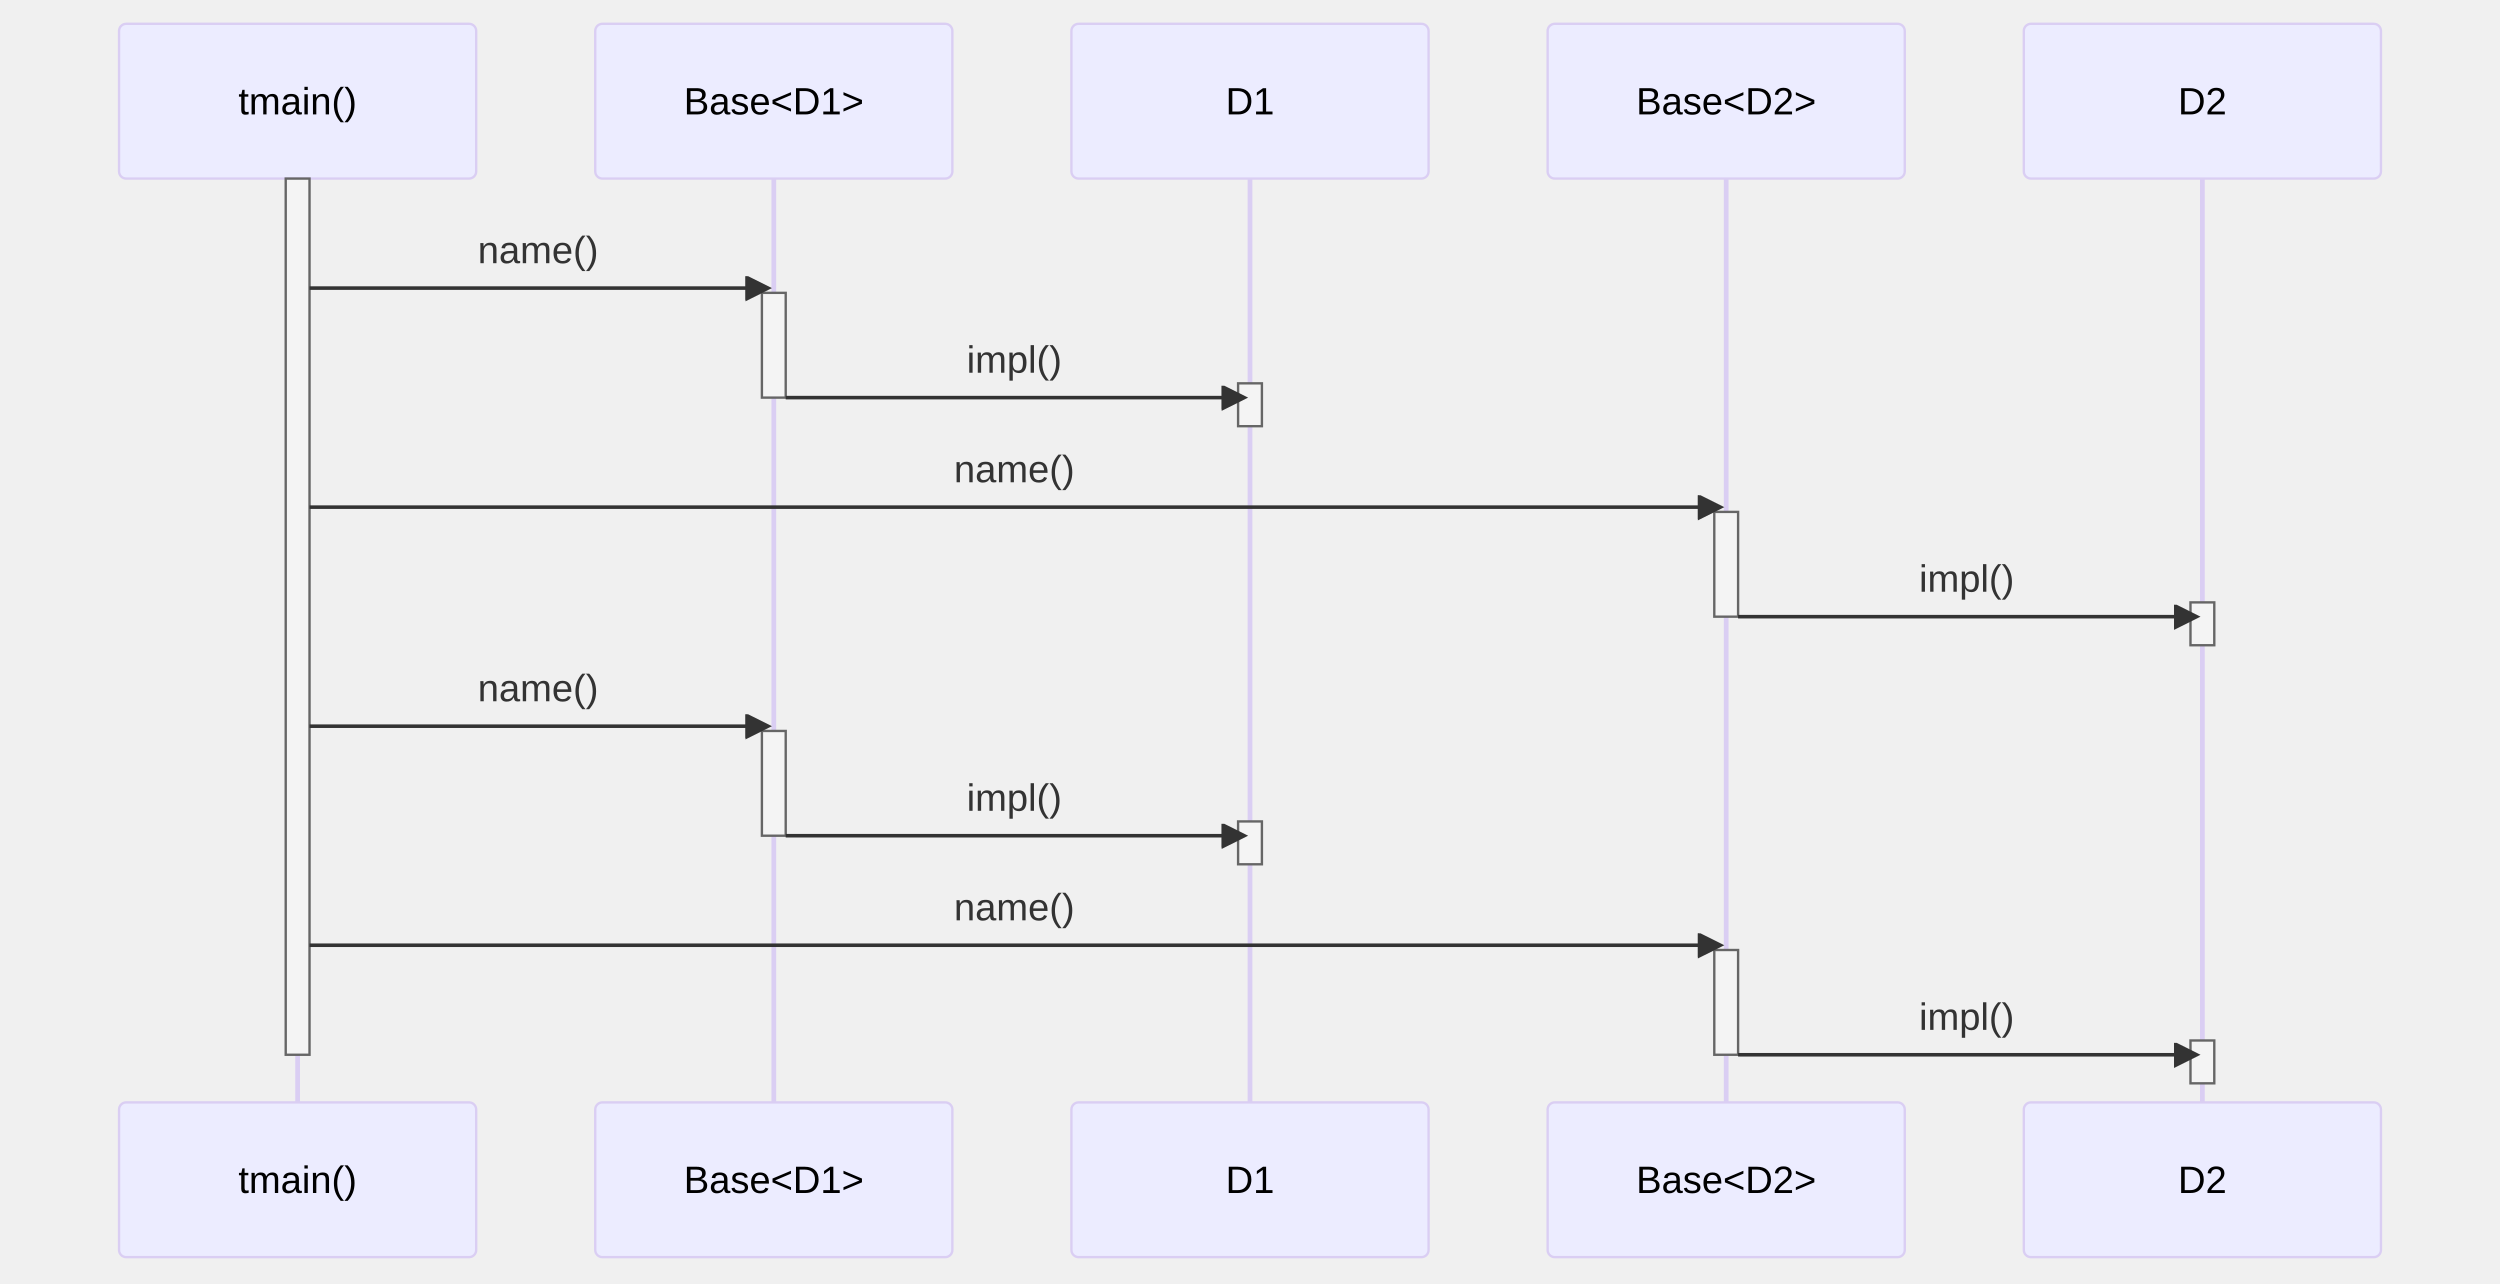
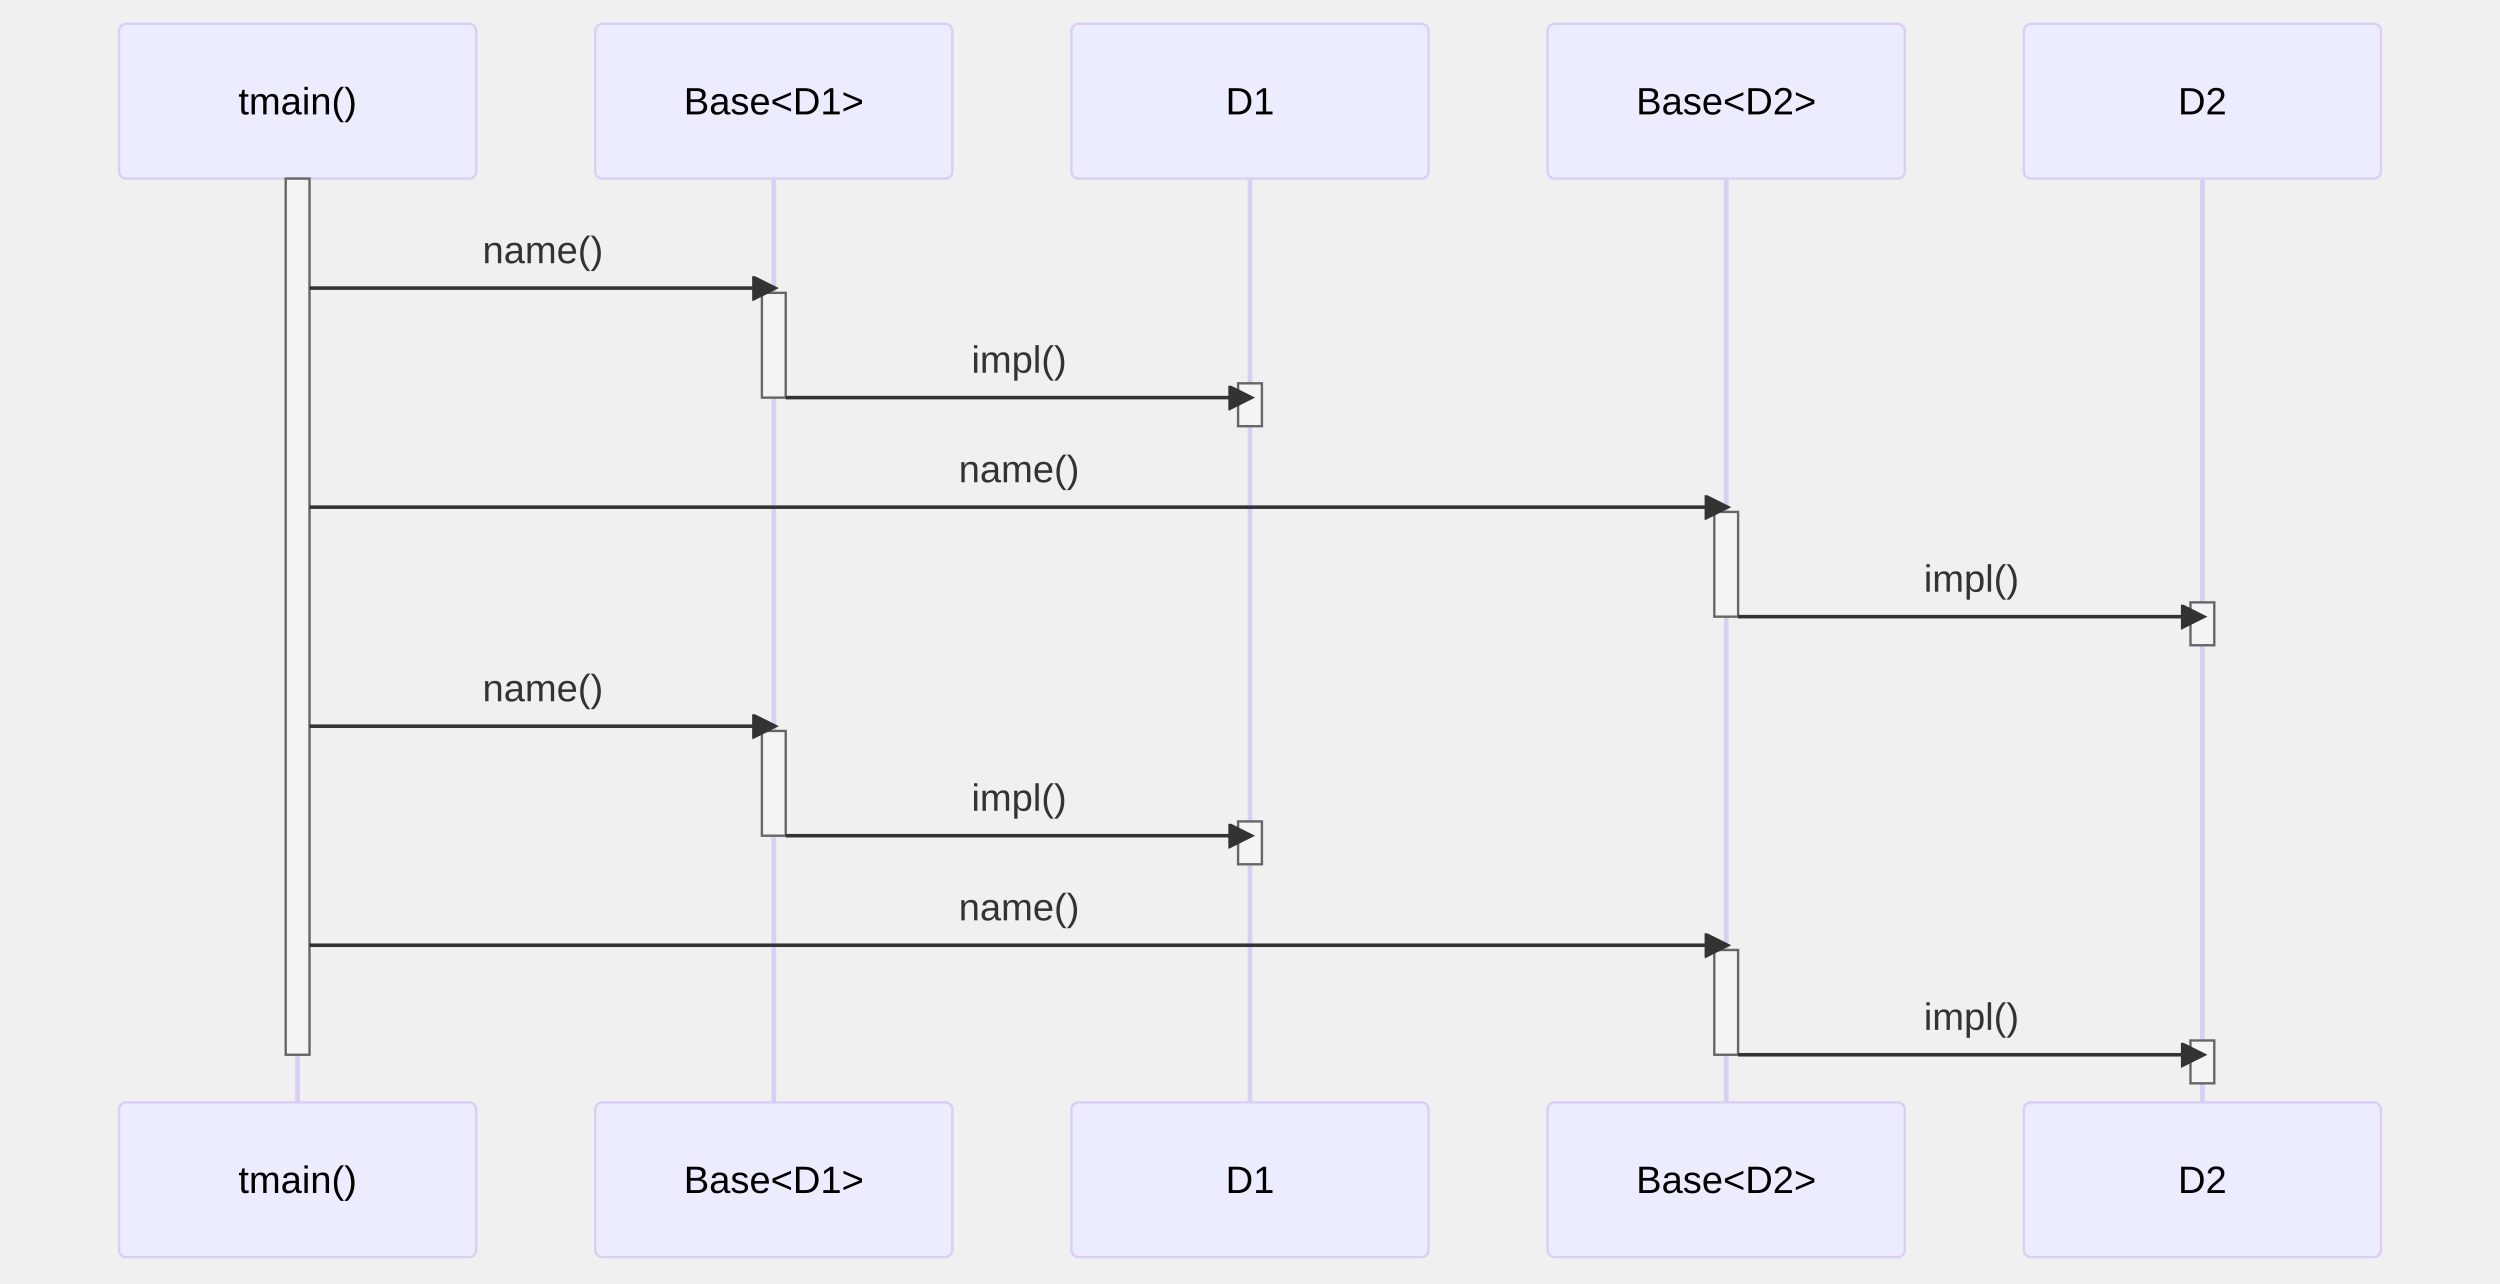
<svg xmlns="http://www.w3.org/2000/svg" aria-roledescription="sequence" role="graphics-document document" viewBox="-50 -10 1050 539" style="max-width: 1050px; background-color: white;" width="1050" id="my-svg">
  <g>
    <rect class="actor" ry="3" rx="3" height="65" width="150" stroke="#666" fill="#eaeaea" y="453" x="800" />
    <text style="text-anchor: middle; font-size: 16px; font-weight: 400;" class="actor" alignment-baseline="central" dominant-baseline="central" y="485.5" x="875">
      <tspan dy="0" x="875">D2</tspan>
    </text>
  </g>
  <g>
    <rect class="actor" ry="3" rx="3" height="65" width="150" stroke="#666" fill="#eaeaea" y="453" x="600" />
    <text style="text-anchor: middle; font-size: 16px; font-weight: 400;" class="actor" alignment-baseline="central" dominant-baseline="central" y="485.5" x="675">
      <tspan dy="0" x="675">Base&lt;D2&gt;</tspan>
    </text>
  </g>
  <g>
    <rect class="actor" ry="3" rx="3" height="65" width="150" stroke="#666" fill="#eaeaea" y="453" x="400" />
    <text style="text-anchor: middle; font-size: 16px; font-weight: 400;" class="actor" alignment-baseline="central" dominant-baseline="central" y="485.5" x="475">
      <tspan dy="0" x="475">D1</tspan>
    </text>
  </g>
  <g>
    <rect class="actor" ry="3" rx="3" height="65" width="150" stroke="#666" fill="#eaeaea" y="453" x="200" />
    <text style="text-anchor: middle; font-size: 16px; font-weight: 400;" class="actor" alignment-baseline="central" dominant-baseline="central" y="485.5" x="275">
      <tspan dy="0" x="275">Base&lt;D1&gt;</tspan>
    </text>
  </g>
  <g>
    <rect class="actor" ry="3" rx="3" height="65" width="150" stroke="#666" fill="#eaeaea" y="453" x="0" />
    <text style="text-anchor: middle; font-size: 16px; font-weight: 400;" class="actor" alignment-baseline="central" dominant-baseline="central" y="485.5" x="75">
      <tspan dy="0" x="75">tmain()</tspan>
    </text>
  </g>
  <g>
    <line stroke="#999" stroke-width="0.5px" class="200" y2="453" x2="875" y1="5" x1="875" id="actor4" />
    <g id="root-4">
      <rect class="actor" ry="3" rx="3" height="65" width="150" stroke="#666" fill="#eaeaea" y="0" x="800" />
      <text style="text-anchor: middle; font-size: 16px; font-weight: 400;" class="actor" alignment-baseline="central" dominant-baseline="central" y="32.5" x="875">
        <tspan dy="0" x="875">D2</tspan>
      </text>
    </g>
  </g>
  <g>
    <line stroke="#999" stroke-width="0.5px" class="200" y2="453" x2="675" y1="5" x1="675" id="actor3" />
    <g id="root-3">
      <rect class="actor" ry="3" rx="3" height="65" width="150" stroke="#666" fill="#eaeaea" y="0" x="600" />
      <text style="text-anchor: middle; font-size: 16px; font-weight: 400;" class="actor" alignment-baseline="central" dominant-baseline="central" y="32.5" x="675">
        <tspan dy="0" x="675">Base&lt;D2&gt;</tspan>
      </text>
    </g>
  </g>
  <g>
    <line stroke="#999" stroke-width="0.5px" class="200" y2="453" x2="475" y1="5" x1="475" id="actor2" />
    <g id="root-2">
      <rect class="actor" ry="3" rx="3" height="65" width="150" stroke="#666" fill="#eaeaea" y="0" x="400" />
      <text style="text-anchor: middle; font-size: 16px; font-weight: 400;" class="actor" alignment-baseline="central" dominant-baseline="central" y="32.5" x="475">
        <tspan dy="0" x="475">D1</tspan>
      </text>
    </g>
  </g>
  <g>
    <line stroke="#999" stroke-width="0.5px" class="200" y2="453" x2="275" y1="5" x1="275" id="actor1" />
    <g id="root-1">
      <rect class="actor" ry="3" rx="3" height="65" width="150" stroke="#666" fill="#eaeaea" y="0" x="200" />
      <text style="text-anchor: middle; font-size: 16px; font-weight: 400;" class="actor" alignment-baseline="central" dominant-baseline="central" y="32.5" x="275">
        <tspan dy="0" x="275">Base&lt;D1&gt;</tspan>
      </text>
    </g>
  </g>
  <g>
    <line stroke="#999" stroke-width="0.5px" class="200" y2="453" x2="75" y1="5" x1="75" id="actor0" />
    <g id="root-0">
      <rect class="actor" ry="3" rx="3" height="65" width="150" stroke="#666" fill="#eaeaea" y="0" x="0" />
      <text style="text-anchor: middle; font-size: 16px; font-weight: 400;" class="actor" alignment-baseline="central" dominant-baseline="central" y="32.5" x="75">
        <tspan dy="0" x="75">tmain()</tspan>
      </text>
    </g>
  </g>
  <style>#my-svg{font-family:"trebuchet ms",verdana,arial,sans-serif;font-size:16px;fill:#333;}#my-svg .error-icon{fill:#552222;}#my-svg .error-text{fill:#552222;stroke:#552222;}#my-svg .edge-thickness-normal{stroke-width:2px;}#my-svg .edge-thickness-thick{stroke-width:3.5px;}#my-svg .edge-pattern-solid{stroke-dasharray:0;}#my-svg .edge-pattern-dashed{stroke-dasharray:3;}#my-svg .edge-pattern-dotted{stroke-dasharray:2;}#my-svg .marker{fill:#333333;stroke:#333333;}#my-svg .marker.cross{stroke:#333333;}#my-svg svg{font-family:"trebuchet ms",verdana,arial,sans-serif;font-size:16px;}#my-svg .actor{stroke:hsl(259.626, 59.777%, 87.902%);fill:#ECECFF;}#my-svg text.actor&gt;tspan{fill:black;stroke:none;}#my-svg .actor-line{stroke:grey;}#my-svg .messageLine0{stroke-width:1.5;stroke-dasharray:none;stroke:#333;}#my-svg .messageLine1{stroke-width:1.5;stroke-dasharray:2,2;stroke:#333;}#my-svg #arrowhead path{fill:#333;stroke:#333;}#my-svg .sequenceNumber{fill:white;}#my-svg #sequencenumber{fill:#333;}#my-svg #crosshead path{fill:#333;stroke:#333;}#my-svg .messageText{fill:#333;stroke:none;}#my-svg .labelBox{stroke:hsl(259.626, 59.777%, 87.902%);fill:#ECECFF;}#my-svg .labelText,#my-svg .labelText&gt;tspan{fill:black;stroke:none;}#my-svg .loopText,#my-svg .loopText&gt;tspan{fill:black;stroke:none;}#my-svg .loopLine{stroke-width:2px;stroke-dasharray:2,2;stroke:hsl(259.626, 59.777%, 87.902%);fill:hsl(259.626, 59.777%, 87.902%);}#my-svg .note{stroke:#aaaa33;fill:#fff5ad;}#my-svg .noteText,#my-svg .noteText&gt;tspan{fill:black;stroke:none;}#my-svg .activation0{fill:#f4f4f4;stroke:#666;}#my-svg .activation1{fill:#f4f4f4;stroke:#666;}#my-svg .activation2{fill:#f4f4f4;stroke:#666;}#my-svg .actorPopupMenu{position:absolute;}#my-svg .actorPopupMenuPanel{position:absolute;fill:#ECECFF;box-shadow:0px 8px 16px 0px rgba(0,0,0,0.2);filter:drop-shadow(3px 5px 2px rgb(0 0 0 / 0.4));}#my-svg .actor-man line{stroke:hsl(259.626, 59.777%, 87.902%);fill:#ECECFF;}#my-svg .actor-man circle,#my-svg line{stroke:hsl(259.626, 59.777%, 87.902%);fill:#ECECFF;stroke-width:2px;}#my-svg :root{--mermaid-font-family:"trebuchet ms",verdana,arial,sans-serif;}</style>
  <g />
  <defs>
    <symbol height="24" width="24" id="computer">
      <path d="M2 2v13h20v-13h-20zm18 11h-16v-9h16v9zm-10.228 6l.466-1h3.524l.467 1h-4.457zm14.228 3h-24l2-6h2.104l-1.33 4h18.45l-1.297-4h2.073l2 6zm-5-10h-14v-7h14v7z" transform="scale(.5)" />
    </symbol>
    <style type="text/css">a:hover { text-decoration: underline; }</style>
  </defs>
  <defs>
    <symbol clip-rule="evenodd" fill-rule="evenodd" id="database">
      <path d="M12.258.001l.256.004.255.005.253.008.251.01.249.012.247.015.246.016.242.019.241.02.239.023.236.024.233.027.231.028.229.031.225.032.223.034.22.036.217.038.214.04.211.041.208.043.205.045.201.046.198.048.194.05.191.051.187.053.183.054.18.056.175.057.172.059.168.06.163.061.16.063.155.064.15.066.074.033.073.033.071.034.07.034.069.035.068.035.067.035.066.035.064.036.064.036.062.036.06.036.06.037.058.037.058.037.055.038.055.038.053.038.052.038.051.039.05.039.048.039.047.039.045.04.044.04.043.04.041.04.04.041.039.041.037.041.036.041.034.041.033.042.032.042.03.042.029.042.027.042.026.043.024.043.023.043.021.043.02.043.018.044.017.043.015.044.013.044.012.044.011.045.009.044.007.045.006.045.004.045.002.045.001.045v17l-.001.045-.002.045-.004.045-.006.045-.007.045-.009.044-.011.045-.012.044-.013.044-.015.044-.017.043-.018.044-.02.043-.021.043-.023.043-.024.043-.026.043-.027.042-.029.042-.03.042-.032.042-.033.042-.034.041-.036.041-.037.041-.039.041-.04.041-.041.04-.043.04-.044.04-.045.04-.047.039-.048.039-.05.039-.051.039-.052.038-.053.038-.055.038-.055.038-.058.037-.058.037-.06.037-.06.036-.062.036-.064.036-.064.036-.066.035-.067.035-.068.035-.069.035-.07.034-.071.034-.073.033-.074.033-.15.066-.155.064-.16.063-.163.061-.168.06-.172.059-.175.057-.18.056-.183.054-.187.053-.191.051-.194.05-.198.048-.201.046-.205.045-.208.043-.211.041-.214.04-.217.038-.22.036-.223.034-.225.032-.229.031-.231.028-.233.027-.236.024-.239.023-.241.02-.242.019-.246.016-.247.015-.249.012-.251.01-.253.008-.255.005-.256.004-.258.001-.258-.001-.256-.004-.255-.005-.253-.008-.251-.01-.249-.012-.247-.015-.245-.016-.243-.019-.241-.02-.238-.023-.236-.024-.234-.027-.231-.028-.228-.031-.226-.032-.223-.034-.22-.036-.217-.038-.214-.04-.211-.041-.208-.043-.204-.045-.201-.046-.198-.048-.195-.05-.19-.051-.187-.053-.184-.054-.179-.056-.176-.057-.172-.059-.167-.06-.164-.061-.159-.063-.155-.064-.151-.066-.074-.033-.072-.033-.072-.034-.07-.034-.069-.035-.068-.035-.067-.035-.066-.035-.064-.036-.063-.036-.062-.036-.061-.036-.06-.037-.058-.037-.057-.037-.056-.038-.055-.038-.053-.038-.052-.038-.051-.039-.049-.039-.049-.039-.046-.039-.046-.04-.044-.04-.043-.04-.041-.04-.04-.041-.039-.041-.037-.041-.036-.041-.034-.041-.033-.042-.032-.042-.03-.042-.029-.042-.027-.042-.026-.043-.024-.043-.023-.043-.021-.043-.02-.043-.018-.044-.017-.043-.015-.044-.013-.044-.012-.044-.011-.045-.009-.044-.007-.045-.006-.045-.004-.045-.002-.045-.001-.045v-17l.001-.045.002-.045.004-.045.006-.045.007-.045.009-.044.011-.045.012-.044.013-.044.015-.044.017-.043.018-.044.02-.043.021-.043.023-.043.024-.043.026-.043.027-.042.029-.042.03-.042.032-.042.033-.042.034-.041.036-.041.037-.041.039-.041.04-.041.041-.04.043-.04.044-.04.046-.04.046-.039.049-.039.049-.039.051-.039.052-.038.053-.038.055-.038.056-.038.057-.037.058-.037.06-.037.061-.036.062-.036.063-.036.064-.036.066-.035.067-.035.068-.035.069-.035.07-.034.072-.034.072-.033.074-.033.151-.066.155-.064.159-.063.164-.061.167-.06.172-.059.176-.057.179-.056.184-.054.187-.053.19-.051.195-.05.198-.048.201-.046.204-.045.208-.043.211-.041.214-.04.217-.038.22-.036.223-.034.226-.032.228-.031.231-.028.234-.027.236-.024.238-.023.241-.02.243-.019.245-.016.247-.015.249-.012.251-.01.253-.008.255-.005.256-.004.258-.001.258.001zm-9.258 20.499v.01l.001.021.003.021.004.022.005.021.006.022.007.022.009.023.01.022.011.023.012.023.013.023.015.023.016.024.017.023.018.024.019.024.021.024.022.025.023.024.024.025.052.049.056.05.061.051.066.051.07.051.075.051.079.052.084.052.088.052.092.052.097.052.102.051.105.052.11.052.114.051.119.051.123.051.127.05.131.05.135.05.139.048.144.049.147.047.152.047.155.047.16.045.163.045.167.043.171.043.176.041.178.041.183.039.187.039.19.037.194.035.197.035.202.033.204.031.209.03.212.029.216.027.219.025.222.024.226.021.23.02.233.018.236.016.24.015.243.012.246.01.249.008.253.005.256.004.259.001.26-.001.257-.004.254-.005.25-.008.247-.011.244-.012.241-.014.237-.016.233-.018.231-.021.226-.021.224-.024.22-.026.216-.027.212-.028.21-.031.205-.031.202-.034.198-.034.194-.036.191-.037.187-.039.183-.04.179-.04.175-.042.172-.043.168-.044.163-.045.16-.046.155-.046.152-.047.148-.048.143-.049.139-.049.136-.05.131-.05.126-.05.123-.051.118-.052.114-.051.11-.052.106-.052.101-.052.096-.052.092-.052.088-.053.083-.051.079-.052.074-.052.07-.051.065-.051.06-.051.056-.05.051-.05.023-.024.023-.025.021-.024.02-.024.019-.024.018-.024.017-.024.015-.023.014-.024.013-.023.012-.023.01-.023.01-.022.008-.022.006-.022.006-.022.004-.022.004-.021.001-.021.001-.021v-4.127l-.077.055-.08.053-.083.054-.085.053-.087.052-.09.052-.093.051-.095.05-.097.05-.1.049-.102.049-.105.048-.106.047-.109.047-.111.046-.114.045-.115.045-.118.044-.12.043-.122.042-.124.042-.126.041-.128.04-.13.04-.132.038-.134.038-.135.037-.138.037-.139.035-.142.035-.143.034-.144.033-.147.032-.148.031-.15.03-.151.03-.153.029-.154.027-.156.027-.158.026-.159.025-.161.024-.162.023-.163.022-.165.021-.166.02-.167.019-.169.018-.169.017-.171.016-.173.015-.173.014-.175.013-.175.012-.177.011-.178.01-.179.008-.179.008-.181.006-.182.005-.182.004-.184.003-.184.002h-.37l-.184-.002-.184-.003-.182-.004-.182-.005-.181-.006-.179-.008-.179-.008-.178-.01-.176-.011-.176-.012-.175-.013-.173-.014-.172-.015-.171-.016-.17-.017-.169-.018-.167-.019-.166-.02-.165-.021-.163-.022-.162-.023-.161-.024-.159-.025-.157-.026-.156-.027-.155-.027-.153-.029-.151-.03-.15-.03-.148-.031-.146-.032-.145-.033-.143-.034-.141-.035-.14-.035-.137-.037-.136-.037-.134-.038-.132-.038-.13-.04-.128-.04-.126-.041-.124-.042-.122-.042-.12-.044-.117-.043-.116-.045-.113-.045-.112-.046-.109-.047-.106-.047-.105-.048-.102-.049-.1-.049-.097-.05-.095-.05-.093-.052-.09-.051-.087-.052-.085-.053-.083-.054-.08-.054-.077-.054v4.127zm0-5.654v.011l.001.021.003.021.004.021.005.022.006.022.007.022.009.022.01.022.011.023.012.023.013.023.015.024.016.023.017.024.018.024.019.024.021.024.022.024.023.025.024.024.052.05.056.05.061.05.066.051.07.051.075.052.079.051.084.052.088.052.092.052.097.052.102.052.105.052.11.051.114.051.119.052.123.05.127.051.131.05.135.049.139.049.144.048.147.048.152.047.155.046.16.045.163.045.167.044.171.042.176.042.178.04.183.04.187.038.19.037.194.036.197.034.202.033.204.032.209.03.212.028.216.027.219.025.222.024.226.022.23.02.233.018.236.016.24.014.243.012.246.01.249.008.253.006.256.003.259.001.26-.001.257-.003.254-.006.25-.008.247-.01.244-.012.241-.015.237-.016.233-.018.231-.02.226-.022.224-.024.22-.025.216-.027.212-.029.21-.03.205-.032.202-.033.198-.035.194-.036.191-.037.187-.039.183-.039.179-.041.175-.042.172-.043.168-.044.163-.045.16-.045.155-.047.152-.047.148-.048.143-.048.139-.05.136-.049.131-.05.126-.051.123-.051.118-.051.114-.052.11-.052.106-.052.101-.052.096-.052.092-.052.088-.052.083-.052.079-.052.074-.051.07-.052.065-.051.06-.05.056-.051.051-.049.023-.025.023-.024.021-.025.02-.024.019-.024.018-.024.017-.024.015-.023.014-.023.013-.024.012-.022.01-.023.01-.023.008-.022.006-.022.006-.022.004-.021.004-.022.001-.021.001-.021v-4.139l-.077.054-.08.054-.083.054-.085.052-.087.053-.09.051-.093.051-.095.051-.097.05-.1.049-.102.049-.105.048-.106.047-.109.047-.111.046-.114.045-.115.044-.118.044-.12.044-.122.042-.124.042-.126.041-.128.04-.13.039-.132.039-.134.038-.135.037-.138.036-.139.036-.142.035-.143.033-.144.033-.147.033-.148.031-.15.03-.151.03-.153.028-.154.028-.156.027-.158.026-.159.025-.161.024-.162.023-.163.022-.165.021-.166.02-.167.019-.169.018-.169.017-.171.016-.173.015-.173.014-.175.013-.175.012-.177.011-.178.009-.179.009-.179.007-.181.007-.182.005-.182.004-.184.003-.184.002h-.37l-.184-.002-.184-.003-.182-.004-.182-.005-.181-.007-.179-.007-.179-.009-.178-.009-.176-.011-.176-.012-.175-.013-.173-.014-.172-.015-.171-.016-.17-.017-.169-.018-.167-.019-.166-.02-.165-.021-.163-.022-.162-.023-.161-.024-.159-.025-.157-.026-.156-.027-.155-.028-.153-.028-.151-.03-.15-.03-.148-.031-.146-.033-.145-.033-.143-.033-.141-.035-.14-.036-.137-.036-.136-.037-.134-.038-.132-.039-.13-.039-.128-.04-.126-.041-.124-.042-.122-.043-.12-.043-.117-.044-.116-.044-.113-.046-.112-.046-.109-.046-.106-.047-.105-.048-.102-.049-.1-.049-.097-.05-.095-.051-.093-.051-.09-.051-.087-.053-.085-.052-.083-.054-.08-.054-.077-.054v4.139zm0-5.666v.011l.001.02.003.022.004.021.005.022.006.021.007.022.009.023.01.022.011.023.012.023.013.023.015.023.016.024.017.024.018.023.019.024.021.025.022.024.023.024.024.025.052.05.056.05.061.05.066.051.07.051.075.052.079.051.084.052.088.052.092.052.097.052.102.052.105.051.11.052.114.051.119.051.123.051.127.05.131.05.135.05.139.049.144.048.147.048.152.047.155.046.16.045.163.045.167.043.171.043.176.042.178.04.183.04.187.038.19.037.194.036.197.034.202.033.204.032.209.03.212.028.216.027.219.025.222.024.226.021.23.02.233.018.236.017.24.014.243.012.246.01.249.008.253.006.256.003.259.001.26-.001.257-.003.254-.006.25-.008.247-.01.244-.013.241-.014.237-.016.233-.018.231-.02.226-.022.224-.024.22-.025.216-.027.212-.029.21-.03.205-.032.202-.033.198-.035.194-.036.191-.037.187-.039.183-.039.179-.041.175-.042.172-.043.168-.044.163-.045.16-.045.155-.047.152-.047.148-.048.143-.049.139-.049.136-.049.131-.051.126-.05.123-.051.118-.052.114-.051.11-.052.106-.052.101-.052.096-.052.092-.052.088-.052.083-.052.079-.052.074-.052.07-.051.065-.051.06-.051.056-.05.051-.049.023-.025.023-.025.021-.024.02-.024.019-.024.018-.024.017-.024.015-.023.014-.024.013-.023.012-.023.01-.022.01-.023.008-.022.006-.022.006-.022.004-.022.004-.021.001-.021.001-.021v-4.153l-.077.054-.08.054-.083.053-.085.053-.087.053-.09.051-.093.051-.095.051-.097.05-.1.049-.102.048-.105.048-.106.048-.109.046-.111.046-.114.046-.115.044-.118.044-.12.043-.122.043-.124.042-.126.041-.128.04-.13.039-.132.039-.134.038-.135.037-.138.036-.139.036-.142.034-.143.034-.144.033-.147.032-.148.032-.15.03-.151.03-.153.028-.154.028-.156.027-.158.026-.159.024-.161.024-.162.023-.163.023-.165.021-.166.02-.167.019-.169.018-.169.017-.171.016-.173.015-.173.014-.175.013-.175.012-.177.01-.178.01-.179.009-.179.007-.181.006-.182.006-.182.004-.184.003-.184.001-.185.001-.185-.001-.184-.001-.184-.003-.182-.004-.182-.006-.181-.006-.179-.007-.179-.009-.178-.01-.176-.01-.176-.012-.175-.013-.173-.014-.172-.015-.171-.016-.17-.017-.169-.018-.167-.019-.166-.02-.165-.021-.163-.023-.162-.023-.161-.024-.159-.024-.157-.026-.156-.027-.155-.028-.153-.028-.151-.03-.15-.03-.148-.032-.146-.032-.145-.033-.143-.034-.141-.034-.14-.036-.137-.036-.136-.037-.134-.038-.132-.039-.13-.039-.128-.041-.126-.041-.124-.041-.122-.043-.12-.043-.117-.044-.116-.044-.113-.046-.112-.046-.109-.046-.106-.048-.105-.048-.102-.048-.1-.05-.097-.049-.095-.051-.093-.051-.09-.052-.087-.052-.085-.053-.083-.053-.08-.054-.077-.054v4.153zm8.74-8.179l-.257.004-.254.005-.25.008-.247.011-.244.012-.241.014-.237.016-.233.018-.231.021-.226.022-.224.023-.22.026-.216.027-.212.028-.21.031-.205.032-.202.033-.198.034-.194.036-.191.038-.187.038-.183.04-.179.041-.175.042-.172.043-.168.043-.163.045-.16.046-.155.046-.152.048-.148.048-.143.048-.139.049-.136.05-.131.05-.126.051-.123.051-.118.051-.114.052-.11.052-.106.052-.101.052-.096.052-.092.052-.088.052-.083.052-.079.052-.074.051-.07.052-.065.051-.06.05-.056.05-.051.05-.023.025-.023.024-.021.024-.02.025-.019.024-.018.024-.017.023-.015.024-.014.023-.013.023-.012.023-.01.023-.01.022-.008.022-.006.023-.006.021-.004.022-.004.021-.001.021-.001.021.001.021.001.021.004.021.004.022.006.021.006.023.008.022.01.022.01.023.012.023.013.023.014.023.015.024.017.023.018.024.019.024.02.025.021.024.023.024.023.025.051.05.056.05.06.05.065.051.07.052.074.051.079.052.083.052.088.052.092.052.096.052.101.052.106.052.11.052.114.052.118.051.123.051.126.051.131.05.136.05.139.049.143.048.148.048.152.048.155.046.16.046.163.045.168.043.172.043.175.042.179.041.183.04.187.038.191.038.194.036.198.034.202.033.205.032.21.031.212.028.216.027.22.026.224.023.226.022.231.021.233.018.237.016.241.014.244.012.247.011.25.008.254.005.257.004.26.001.26-.001.257-.004.254-.005.25-.008.247-.011.244-.012.241-.014.237-.016.233-.018.231-.021.226-.022.224-.023.22-.026.216-.027.212-.028.21-.031.205-.032.202-.033.198-.034.194-.036.191-.038.187-.038.183-.04.179-.041.175-.042.172-.043.168-.043.163-.045.16-.046.155-.046.152-.048.148-.048.143-.048.139-.049.136-.05.131-.05.126-.051.123-.051.118-.051.114-.052.11-.052.106-.052.101-.052.096-.052.092-.052.088-.052.083-.052.079-.052.074-.051.07-.052.065-.051.06-.05.056-.05.051-.05.023-.025.023-.024.021-.024.02-.025.019-.024.018-.024.017-.023.015-.024.014-.023.013-.023.012-.023.01-.023.01-.022.008-.022.006-.023.006-.021.004-.022.004-.021.001-.021.001-.021-.001-.021-.001-.021-.004-.021-.004-.022-.006-.021-.006-.023-.008-.022-.01-.022-.01-.023-.012-.023-.013-.023-.014-.023-.015-.024-.017-.023-.018-.024-.019-.024-.02-.025-.021-.024-.023-.024-.023-.025-.051-.05-.056-.05-.06-.05-.065-.051-.07-.052-.074-.051-.079-.052-.083-.052-.088-.052-.092-.052-.096-.052-.101-.052-.106-.052-.11-.052-.114-.052-.118-.051-.123-.051-.126-.051-.131-.05-.136-.05-.139-.049-.143-.048-.148-.048-.152-.048-.155-.046-.16-.046-.163-.045-.168-.043-.172-.043-.175-.042-.179-.041-.183-.04-.187-.038-.191-.038-.194-.036-.198-.034-.202-.033-.205-.032-.21-.031-.212-.028-.216-.027-.22-.026-.224-.023-.226-.022-.231-.021-.233-.018-.237-.016-.241-.014-.244-.012-.247-.011-.25-.008-.254-.005-.257-.004-.26-.001-.26.001z" transform="scale(.5)" />
    </symbol>
  </defs>
  <defs>
    <symbol height="24" width="24" id="clock">
      <path d="M12 2c5.514 0 10 4.486 10 10s-4.486 10-10 10-10-4.486-10-10 4.486-10 10-10zm0-2c-6.627 0-12 5.373-12 12s5.373 12 12 12 12-5.373 12-12-5.373-12-12-12zm5.848 12.459c.202.038.202.333.001.372-1.907.361-6.045 1.111-6.547 1.111-.719 0-1.301-.582-1.301-1.301 0-.512.77-5.447 1.125-7.445.034-.192.312-.181.343.014l.985 6.238 5.394 1.011z" transform="scale(.5)" />
    </symbol>
  </defs>
  <defs>
-     <marker orient="auto" markerHeight="12" markerWidth="12" markerUnits="userSpaceOnUse" refY="5" refX="7.9" id="arrowhead">
+     <marker orient="auto" markerHeight="12" markerWidth="12" markerUnits="userSpaceOnUse" refY="5" refX="9" id="arrowhead">
      <path d="M 0 0 L 10 5 L 0 10 z" />
    </marker>
  </defs>
  <defs>
-     <marker refY="4.5" refX="4" orient="auto" markerHeight="8" markerWidth="15" id="crosshead">
+     <marker refY="5" refX="4" orient="auto" markerHeight="8" markerWidth="15" id="crosshead">
      <path style="stroke-dasharray: 0, 0;" d="M 1,2 L 6,7 M 6,2 L 1,7" stroke-width="1pt" stroke="#000000" fill="none" />
    </marker>
  </defs>
  <defs>
-     <marker orient="auto" markerHeight="28" markerWidth="20" refY="7" refX="15.5" id="filled-head">
+     <marker orient="auto" markerHeight="28" markerWidth="20" refY="7" refX="18" id="filled-head">
      <path d="M 18,7 L9,13 L14,7 L9,1 Z" />
    </marker>
  </defs>
  <defs>
    <marker orient="auto" markerHeight="40" markerWidth="60" refY="15" refX="15" id="sequencenumber">
      <circle r="6" cy="15" cx="15" />
    </marker>
  </defs>
  <g>
    <rect class="activation0" ry="0" rx="0" height="368" width="10" stroke="#666" fill="#EDF2AE" y="65" x="70" />
  </g>
  <g>
    <rect class="activation0" ry="0" rx="0" height="44" width="10" stroke="#666" fill="#EDF2AE" y="113" x="270" />
  </g>
  <g>
    <rect class="activation0" ry="0" rx="0" height="18" width="10" stroke="#666" fill="#EDF2AE" y="151" x="470" />
  </g>
  <g>
    <rect class="activation0" ry="0" rx="0" height="44" width="10" stroke="#666" fill="#EDF2AE" y="205" x="670" />
  </g>
  <g>
    <rect class="activation0" ry="0" rx="0" height="18" width="10" stroke="#666" fill="#EDF2AE" y="243" x="870" />
  </g>
  <g>
    <rect class="activation0" ry="0" rx="0" height="44" width="10" stroke="#666" fill="#EDF2AE" y="297" x="270" />
  </g>
  <g>
    <rect class="activation0" ry="0" rx="0" height="18" width="10" stroke="#666" fill="#EDF2AE" y="335" x="470" />
  </g>
  <g>
    <rect class="activation0" ry="0" rx="0" height="44" width="10" stroke="#666" fill="#EDF2AE" y="389" x="670" />
  </g>
  <g>
    <rect class="activation0" ry="0" rx="0" height="18" width="10" stroke="#666" fill="#EDF2AE" y="427" x="870" />
  </g>
-   <text style="font-size: 16px; font-weight: 400;" dy="1em" class="messageText" alignment-baseline="middle" dominant-baseline="middle" text-anchor="middle" y="80" x="176">name()</text>
-   <line style="fill: none;" marker-end="url(#arrowhead)" stroke="none" stroke-width="2" class="messageLine0" y2="111" x2="271" y1="111" x1="80" />
-   <text style="font-size: 16px; font-weight: 400;" dy="1em" class="messageText" alignment-baseline="middle" dominant-baseline="middle" text-anchor="middle" y="126" x="376">impl()</text>
-   <line style="fill: none;" marker-end="url(#arrowhead)" stroke="none" stroke-width="2" class="messageLine0" y2="157" x2="471" y1="157" x1="280" />
-   <text style="font-size: 16px; font-weight: 400;" dy="1em" class="messageText" alignment-baseline="middle" dominant-baseline="middle" text-anchor="middle" y="172" x="376">name()</text>
-   <line style="fill: none;" marker-end="url(#arrowhead)" stroke="none" stroke-width="2" class="messageLine0" y2="203" x2="671" y1="203" x1="80" />
-   <text style="font-size: 16px; font-weight: 400;" dy="1em" class="messageText" alignment-baseline="middle" dominant-baseline="middle" text-anchor="middle" y="218" x="776">impl()</text>
-   <line style="fill: none;" marker-end="url(#arrowhead)" stroke="none" stroke-width="2" class="messageLine0" y2="249" x2="871" y1="249" x1="680" />
-   <text style="font-size: 16px; font-weight: 400;" dy="1em" class="messageText" alignment-baseline="middle" dominant-baseline="middle" text-anchor="middle" y="264" x="176">name()</text>
-   <line style="fill: none;" marker-end="url(#arrowhead)" stroke="none" stroke-width="2" class="messageLine0" y2="295" x2="271" y1="295" x1="80" />
-   <text style="font-size: 16px; font-weight: 400;" dy="1em" class="messageText" alignment-baseline="middle" dominant-baseline="middle" text-anchor="middle" y="310" x="376">impl()</text>
-   <line style="fill: none;" marker-end="url(#arrowhead)" stroke="none" stroke-width="2" class="messageLine0" y2="341" x2="471" y1="341" x1="280" />
-   <text style="font-size: 16px; font-weight: 400;" dy="1em" class="messageText" alignment-baseline="middle" dominant-baseline="middle" text-anchor="middle" y="356" x="376">name()</text>
-   <line style="fill: none;" marker-end="url(#arrowhead)" stroke="none" stroke-width="2" class="messageLine0" y2="387" x2="671" y1="387" x1="80" />
-   <text style="font-size: 16px; font-weight: 400;" dy="1em" class="messageText" alignment-baseline="middle" dominant-baseline="middle" text-anchor="middle" y="402" x="776">impl()</text>
-   <line style="fill: none;" marker-end="url(#arrowhead)" stroke="none" stroke-width="2" class="messageLine0" y2="433" x2="871" y1="433" x1="680" />
+   <text style="font-size: 16px; font-weight: 400;" dy="1em" class="messageText" alignment-baseline="middle" dominant-baseline="middle" text-anchor="middle" y="80" x="178">name()</text>
+   <line style="fill: none;" marker-end="url(#arrowhead)" stroke="none" stroke-width="2" class="messageLine0" y2="111" x2="275" y1="111" x1="80" />
+   <text style="font-size: 16px; font-weight: 400;" dy="1em" class="messageText" alignment-baseline="middle" dominant-baseline="middle" text-anchor="middle" y="126" x="378">impl()</text>
+   <line style="fill: none;" marker-end="url(#arrowhead)" stroke="none" stroke-width="2" class="messageLine0" y2="157" x2="475" y1="157" x1="280" />
+   <text style="font-size: 16px; font-weight: 400;" dy="1em" class="messageText" alignment-baseline="middle" dominant-baseline="middle" text-anchor="middle" y="172" x="378">name()</text>
+   <line style="fill: none;" marker-end="url(#arrowhead)" stroke="none" stroke-width="2" class="messageLine0" y2="203" x2="675" y1="203" x1="80" />
+   <text style="font-size: 16px; font-weight: 400;" dy="1em" class="messageText" alignment-baseline="middle" dominant-baseline="middle" text-anchor="middle" y="218" x="778">impl()</text>
+   <line style="fill: none;" marker-end="url(#arrowhead)" stroke="none" stroke-width="2" class="messageLine0" y2="249" x2="875" y1="249" x1="680" />
+   <text style="font-size: 16px; font-weight: 400;" dy="1em" class="messageText" alignment-baseline="middle" dominant-baseline="middle" text-anchor="middle" y="264" x="178">name()</text>
+   <line style="fill: none;" marker-end="url(#arrowhead)" stroke="none" stroke-width="2" class="messageLine0" y2="295" x2="275" y1="295" x1="80" />
+   <text style="font-size: 16px; font-weight: 400;" dy="1em" class="messageText" alignment-baseline="middle" dominant-baseline="middle" text-anchor="middle" y="310" x="378">impl()</text>
+   <line style="fill: none;" marker-end="url(#arrowhead)" stroke="none" stroke-width="2" class="messageLine0" y2="341" x2="475" y1="341" x1="280" />
+   <text style="font-size: 16px; font-weight: 400;" dy="1em" class="messageText" alignment-baseline="middle" dominant-baseline="middle" text-anchor="middle" y="356" x="378">name()</text>
+   <line style="fill: none;" marker-end="url(#arrowhead)" stroke="none" stroke-width="2" class="messageLine0" y2="387" x2="675" y1="387" x1="80" />
+   <text style="font-size: 16px; font-weight: 400;" dy="1em" class="messageText" alignment-baseline="middle" dominant-baseline="middle" text-anchor="middle" y="402" x="778">impl()</text>
+   <line style="fill: none;" marker-end="url(#arrowhead)" stroke="none" stroke-width="2" class="messageLine0" y2="433" x2="875" y1="433" x1="680" />
</svg>
